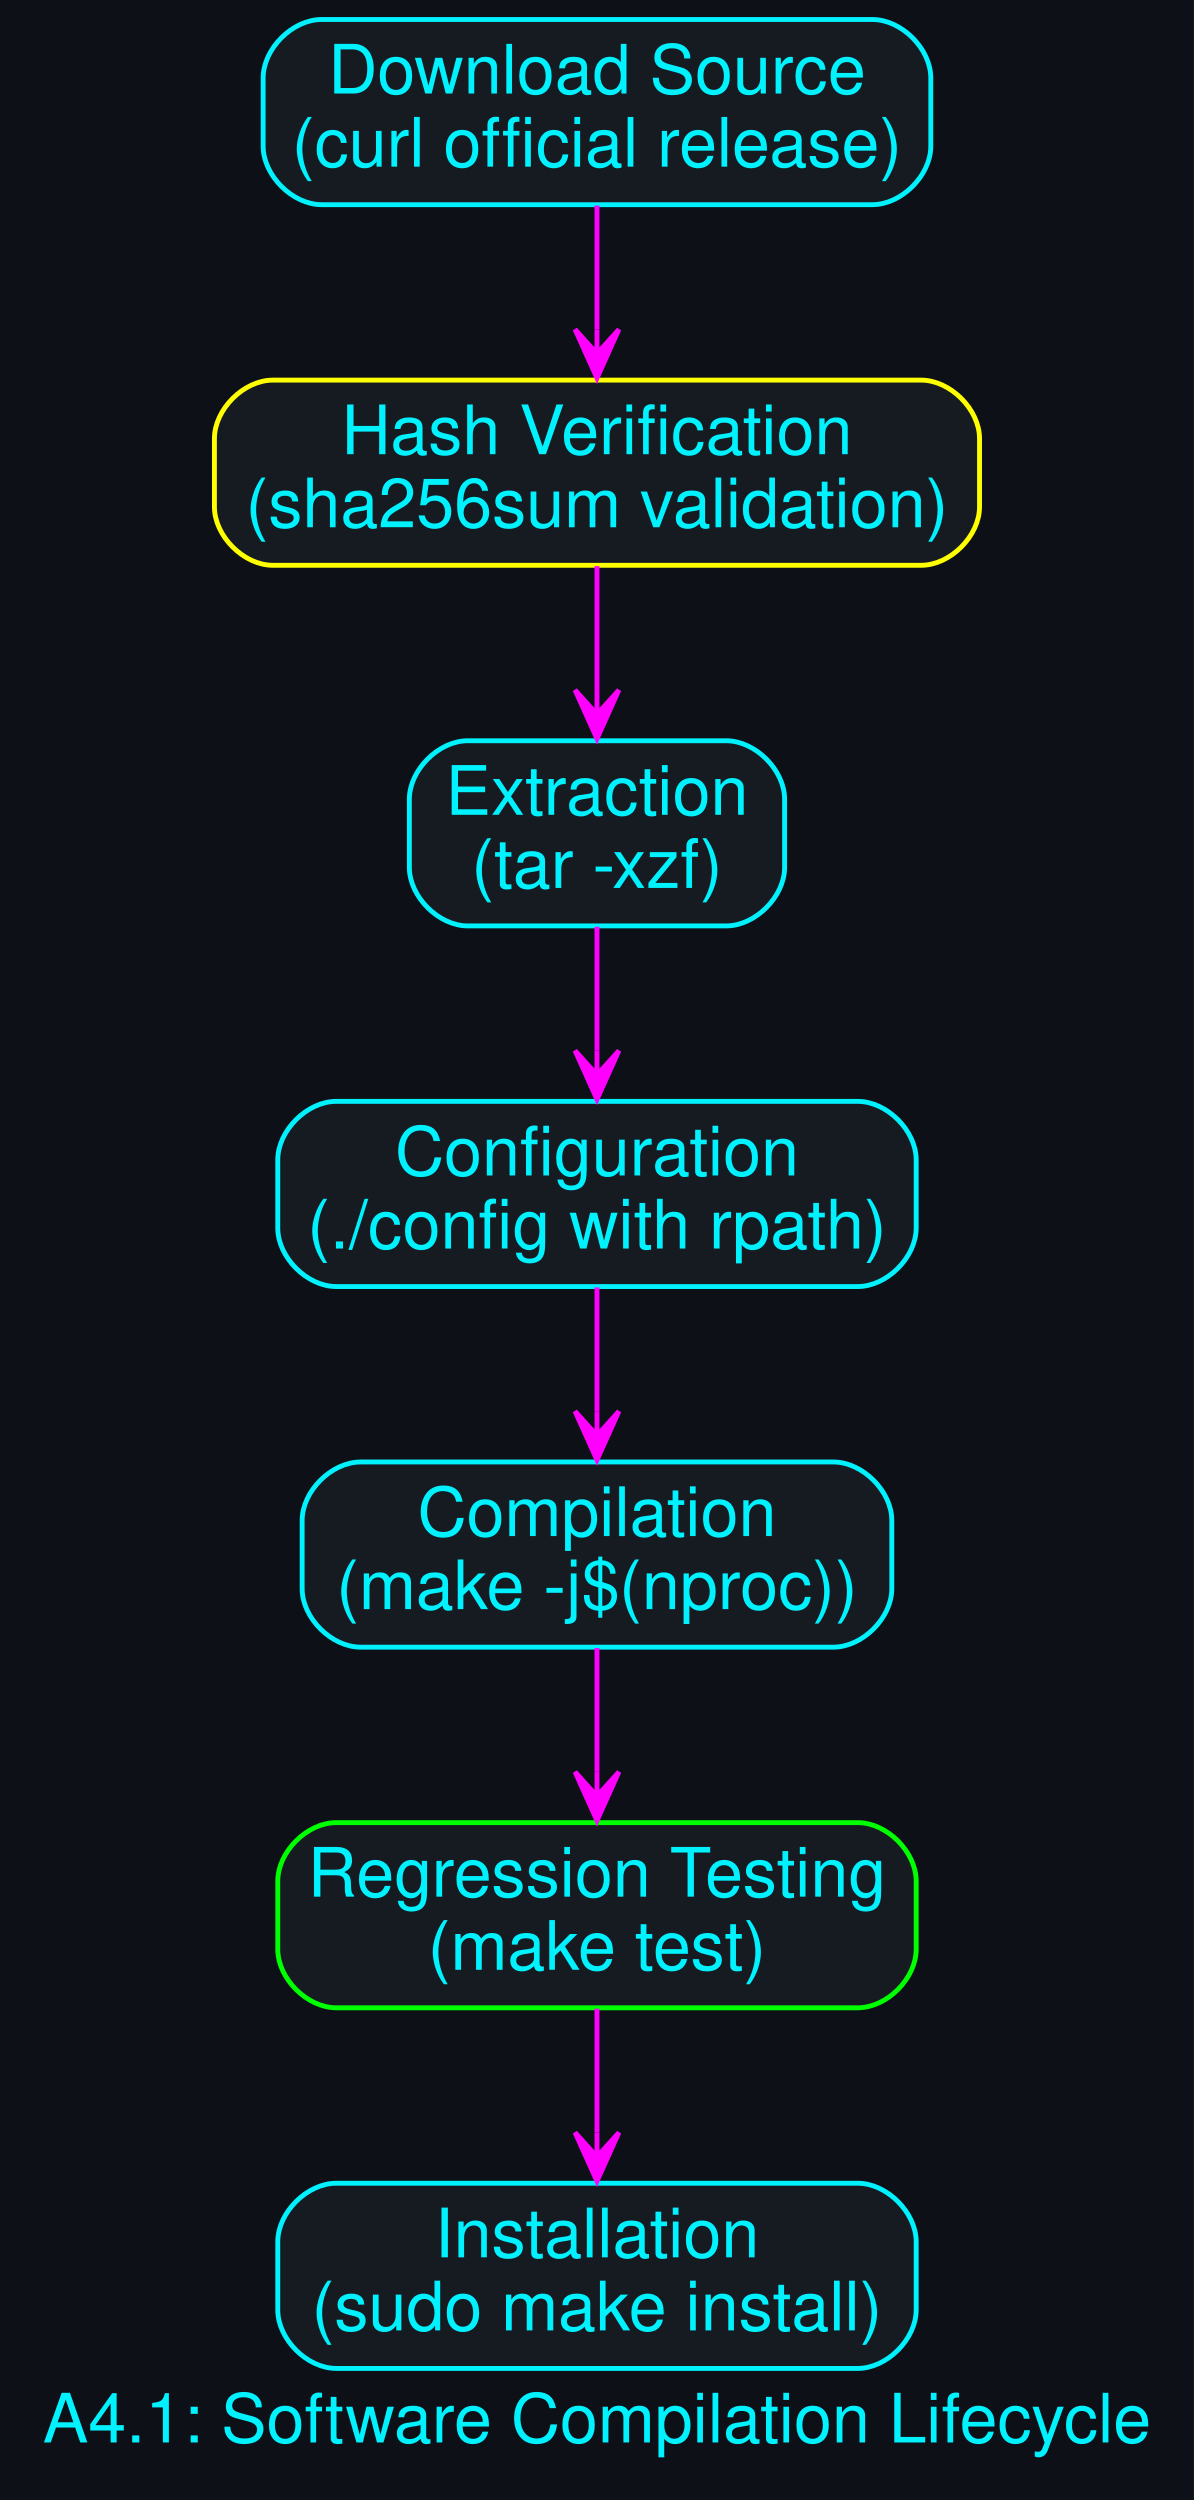
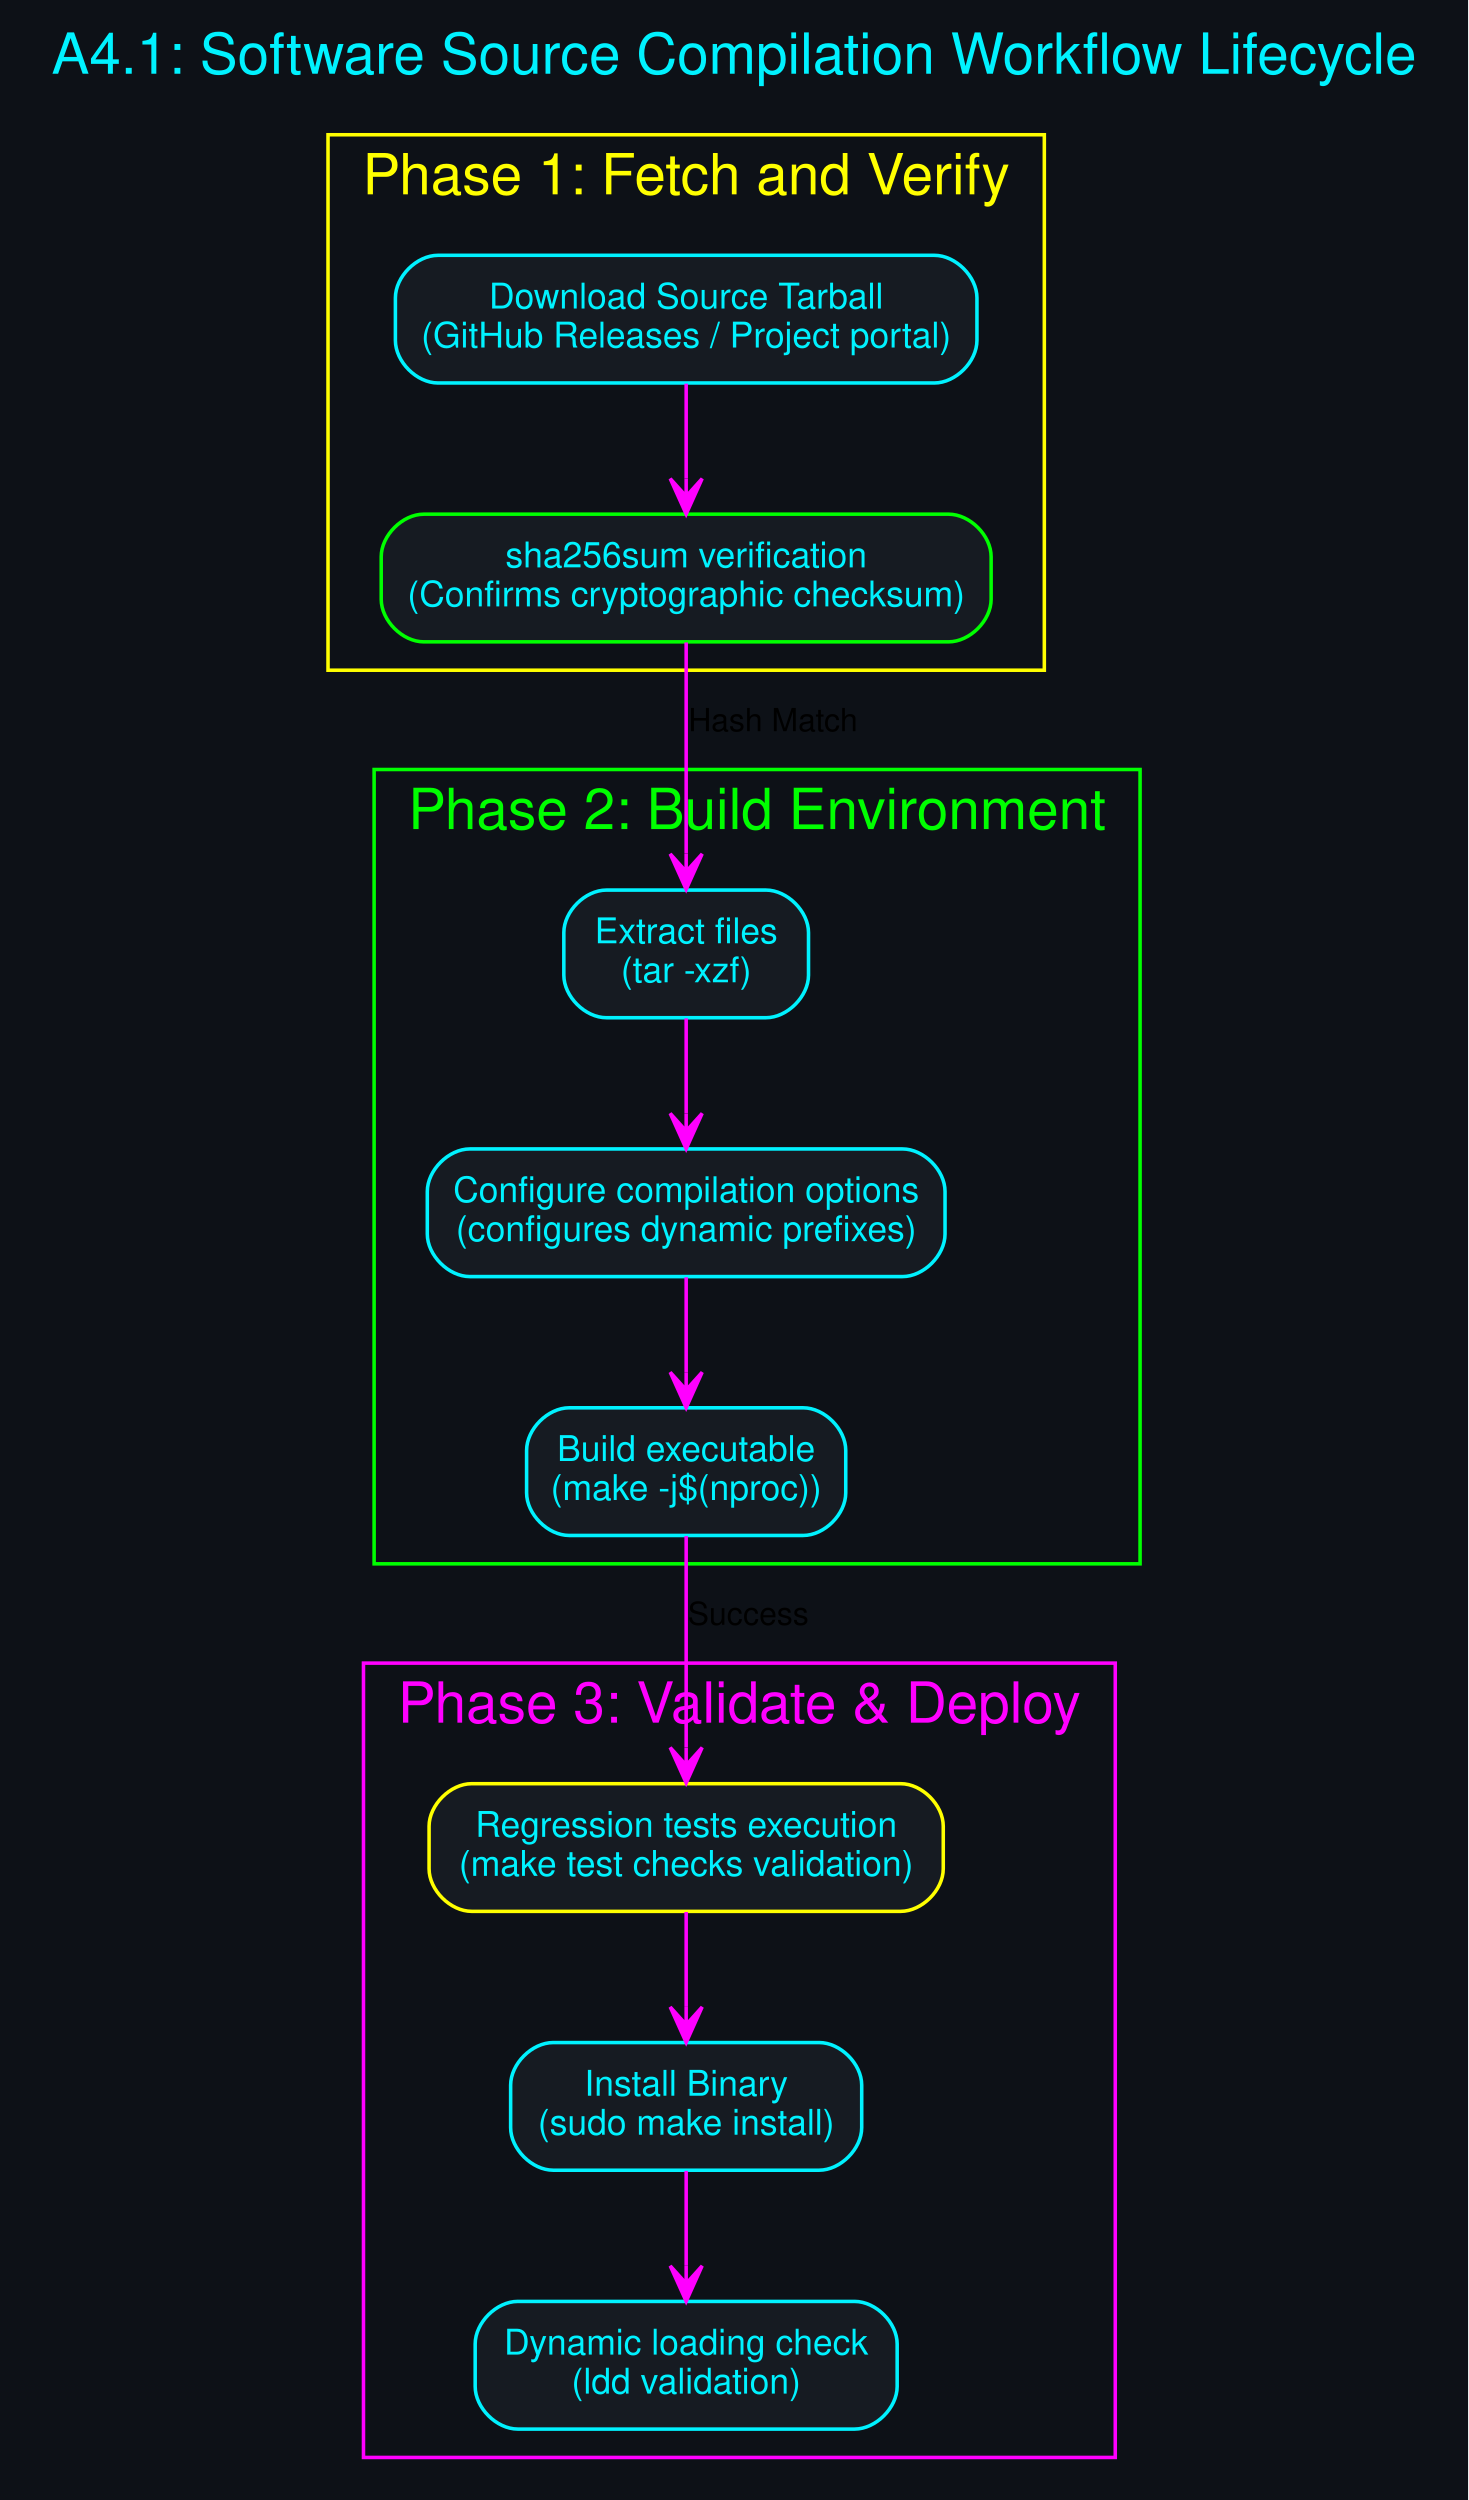
- <svg xmlns="http://www.w3.org/2000/svg" width="245pt" height="513pt" viewBox="0.00 0.00 245.00 513.00">
-   <g id="graph0" class="graph" transform="scale(1 1) rotate(0) translate(4 509)">
-     <polygon fill="#0d1117" stroke="transparent" points="-4,4 -4,-509 241,-509 241,4 -4,4" />
-     <text text-anchor="middle" x="118.5" y="-7.8" font-family="Helvetica,sans-Serif" font-size="14.00" fill="#00f2ff">A4.1: Software Compilation Lifecycle</text>
+ <svg xmlns="http://www.w3.org/2000/svg" width="414pt" height="705pt" viewBox="0.00 0.00 414.00 705.00">
+   <g id="graph0" class="graph" transform="scale(1 1) rotate(0) translate(4 701)">
+     <polygon fill="#0d1117" stroke="transparent" points="-4,4 -4,-701 410,-701 410,4 -4,4" />
+     <text text-anchor="middle" x="203" y="-680.2" font-family="Helvetica,sans-Serif" font-size="16.00" fill="#00f2ff">A4.1: Software Source Compilation Workflow Lifecycle</text>
+     <g id="clust1" class="cluster">
+       <polygon fill="#0d1117" stroke="#ffff00" points="88.5,-512 88.5,-663 290.5,-663 290.5,-512 88.5,-512" />
+       <text text-anchor="middle" x="189.5" y="-646.2" font-family="Helvetica,sans-Serif" font-size="16.00" fill="#ffff00">Phase 1: Fetch and Verify</text>
+     </g>
+     <g id="clust2" class="cluster">
+       <polygon fill="#0d1117" stroke="#00ff00" points="101.5,-260 101.5,-484 317.5,-484 317.5,-260 101.5,-260" />
+       <text text-anchor="middle" x="209.5" y="-467.2" font-family="Helvetica,sans-Serif" font-size="16.00" fill="#00ff00">Phase 2: Build Environment</text>
+     </g>
+     <g id="clust3" class="cluster">
+       <polygon fill="#0d1117" stroke="#ff00ff" points="98.5,-8 98.5,-232 310.5,-232 310.5,-8 98.5,-8" />
+       <text text-anchor="middle" x="204.5" y="-215.2" font-family="Helvetica,sans-Serif" font-size="16.00" fill="#ff00ff">Phase 3: Validate &amp; Deploy</text>
+     </g>
    <g id="node1" class="node">
-       <path fill="#161b22" stroke="#00f2ff" d="M175,-505C175,-505 62,-505 62,-505 56,-505 50,-499 50,-493 50,-493 50,-479 50,-479 50,-473 56,-467 62,-467 62,-467 175,-467 175,-467 181,-467 187,-473 187,-479 187,-479 187,-493 187,-493 187,-499 181,-505 175,-505" />
-       <text text-anchor="middle" x="118.5" y="-489.8" font-family="Helvetica,sans-Serif" font-size="14.00" fill="#00f2ff">Download Source</text>
-       <text text-anchor="middle" x="118.5" y="-474.8" font-family="Helvetica,sans-Serif" font-size="14.00" fill="#00f2ff">(curl official release)</text>
+       <path fill="#161b22" stroke="#00f2ff" d="M259.5,-629C259.5,-629 119.5,-629 119.5,-629 113.5,-629 107.5,-623 107.5,-617 107.5,-617 107.5,-605 107.5,-605 107.5,-599 113.5,-593 119.5,-593 119.5,-593 259.5,-593 259.5,-593 265.5,-593 271.5,-599 271.5,-605 271.5,-605 271.5,-617 271.5,-617 271.5,-623 265.5,-629 259.5,-629" />
+       <text text-anchor="middle" x="189.5" y="-614" font-family="Helvetica,sans-Serif" font-size="10.00" fill="#00f2ff">Download Source Tarball</text>
+       <text text-anchor="middle" x="189.5" y="-603" font-family="Helvetica,sans-Serif" font-size="10.00" fill="#00f2ff">(GitHub Releases / Project portal)</text>
    </g>
    <g id="node2" class="node">
-       <path fill="#161b22" stroke="#ffff00" d="M185,-431C185,-431 52,-431 52,-431 46,-431 40,-425 40,-419 40,-419 40,-405 40,-405 40,-399 46,-393 52,-393 52,-393 185,-393 185,-393 191,-393 197,-399 197,-405 197,-405 197,-419 197,-419 197,-425 191,-431 185,-431" />
-       <text text-anchor="middle" x="118.5" y="-415.8" font-family="Helvetica,sans-Serif" font-size="14.00" fill="#00f2ff">Hash Verification</text>
-       <text text-anchor="middle" x="118.5" y="-400.8" font-family="Helvetica,sans-Serif" font-size="14.00" fill="#00f2ff">(sha256sum validation)</text>
+       <path fill="#161b22" stroke="#00ff00" d="M263.5,-556C263.5,-556 115.5,-556 115.5,-556 109.5,-556 103.5,-550 103.5,-544 103.5,-544 103.5,-532 103.5,-532 103.5,-526 109.5,-520 115.5,-520 115.5,-520 263.5,-520 263.5,-520 269.5,-520 275.5,-526 275.5,-532 275.5,-532 275.5,-544 275.5,-544 275.5,-550 269.5,-556 263.5,-556" />
+       <text text-anchor="middle" x="189.5" y="-541" font-family="Helvetica,sans-Serif" font-size="10.00" fill="#00f2ff">sha256sum verification</text>
+       <text text-anchor="middle" x="189.5" y="-530" font-family="Helvetica,sans-Serif" font-size="10.00" fill="#00f2ff">(Confirms cryptographic checksum)</text>
    </g>
    <g id="edge1" class="edge">
-       <path fill="none" stroke="#ff00ff" d="M118.5,-466.83C118.5,-459.13 118.5,-449.97 118.5,-441.42" />
-       <polygon fill="#ff00ff" stroke="#ff00ff" points="118.5,-431.41 123,-441.41 118.5,-436.41 118.5,-441.41 118.5,-441.41 118.5,-441.41 118.5,-436.41 114,-441.41 118.5,-431.41 118.5,-431.41" />
+       <path fill="none" stroke="#ff00ff" d="M189.5,-592.81C189.5,-584.79 189.5,-575.05 189.5,-566.07" />
+       <polygon fill="#ff00ff" stroke="#ff00ff" points="189.5,-556.03 194,-566.03 189.5,-561.03 189.5,-566.03 189.5,-566.03 189.5,-566.03 189.5,-561.03 185,-566.03 189.5,-556.03 189.5,-556.03" />
    </g>
    <g id="node3" class="node">
-       <path fill="#161b22" stroke="#00f2ff" d="M145,-357C145,-357 92,-357 92,-357 86,-357 80,-351 80,-345 80,-345 80,-331 80,-331 80,-325 86,-319 92,-319 92,-319 145,-319 145,-319 151,-319 157,-325 157,-331 157,-331 157,-345 157,-345 157,-351 151,-357 145,-357" />
-       <text text-anchor="middle" x="118.5" y="-341.8" font-family="Helvetica,sans-Serif" font-size="14.00" fill="#00f2ff">Extraction</text>
-       <text text-anchor="middle" x="118.5" y="-326.8" font-family="Helvetica,sans-Serif" font-size="14.00" fill="#00f2ff">(tar -xzf)</text>
+       <path fill="#161b22" stroke="#00f2ff" d="M212,-450C212,-450 167,-450 167,-450 161,-450 155,-444 155,-438 155,-438 155,-426 155,-426 155,-420 161,-414 167,-414 167,-414 212,-414 212,-414 218,-414 224,-420 224,-426 224,-426 224,-438 224,-438 224,-444 218,-450 212,-450" />
+       <text text-anchor="middle" x="189.5" y="-435" font-family="Helvetica,sans-Serif" font-size="10.00" fill="#00f2ff">Extract files</text>
+       <text text-anchor="middle" x="189.5" y="-424" font-family="Helvetica,sans-Serif" font-size="10.00" fill="#00f2ff">(tar -xzf)</text>
+     </g>
+     <g id="edge6" class="edge">
+       <path fill="none" stroke="#ff00ff" d="M189.5,-519.83C189.5,-503.64 189.5,-479.13 189.5,-460.27" />
+       <polygon fill="#ff00ff" stroke="#ff00ff" points="189.5,-450.2 194,-460.2 189.5,-455.2 189.5,-460.2 189.5,-460.2 189.5,-460.2 189.5,-455.2 185,-460.2 189.5,-450.2 189.5,-450.2" />
+       <text text-anchor="middle" x="214" y="-494.8" font-family="Helvetica,sans-Serif" font-size="9.00">Hash Match</text>
+     </g>
+     <g id="node4" class="node">
+       <path fill="#161b22" stroke="#00f2ff" d="M250.5,-377C250.5,-377 128.5,-377 128.5,-377 122.5,-377 116.5,-371 116.5,-365 116.5,-365 116.5,-353 116.5,-353 116.5,-347 122.5,-341 128.5,-341 128.5,-341 250.5,-341 250.5,-341 256.5,-341 262.5,-347 262.5,-353 262.5,-353 262.5,-365 262.5,-365 262.5,-371 256.5,-377 250.5,-377" />
+       <text text-anchor="middle" x="189.5" y="-362" font-family="Helvetica,sans-Serif" font-size="10.00" fill="#00f2ff">Configure compilation options</text>
+       <text text-anchor="middle" x="189.5" y="-351" font-family="Helvetica,sans-Serif" font-size="10.00" fill="#00f2ff">(configures dynamic prefixes)</text>
    </g>
    <g id="edge2" class="edge">
-       <path fill="none" stroke="#ff00ff" d="M118.5,-392.83C118.5,-385.13 118.5,-375.97 118.5,-367.42" />
-       <polygon fill="#ff00ff" stroke="#ff00ff" points="118.5,-357.41 123,-367.41 118.5,-362.41 118.5,-367.41 118.5,-367.41 118.5,-367.41 118.5,-362.41 114,-367.41 118.5,-357.41 118.5,-357.41" />
+       <path fill="none" stroke="#ff00ff" d="M189.5,-413.81C189.5,-405.79 189.5,-396.05 189.5,-387.07" />
+       <polygon fill="#ff00ff" stroke="#ff00ff" points="189.5,-377.03 194,-387.03 189.5,-382.03 189.5,-387.03 189.5,-387.03 189.5,-387.03 189.5,-382.03 185,-387.03 189.5,-377.03 189.5,-377.03" />
    </g>
-     <g id="node4" class="node">
-       <path fill="#161b22" stroke="#00f2ff" d="M172,-283C172,-283 65,-283 65,-283 59,-283 53,-277 53,-271 53,-271 53,-257 53,-257 53,-251 59,-245 65,-245 65,-245 172,-245 172,-245 178,-245 184,-251 184,-257 184,-257 184,-271 184,-271 184,-277 178,-283 172,-283" />
-       <text text-anchor="middle" x="118.5" y="-267.8" font-family="Helvetica,sans-Serif" font-size="14.00" fill="#00f2ff">Configuration</text>
-       <text text-anchor="middle" x="118.5" y="-252.8" font-family="Helvetica,sans-Serif" font-size="14.00" fill="#00f2ff">(./config with rpath)</text>
+     <g id="node5" class="node">
+       <path fill="#161b22" stroke="#00f2ff" d="M222.5,-304C222.5,-304 156.5,-304 156.5,-304 150.5,-304 144.5,-298 144.5,-292 144.5,-292 144.5,-280 144.5,-280 144.5,-274 150.5,-268 156.5,-268 156.5,-268 222.5,-268 222.5,-268 228.5,-268 234.5,-274 234.5,-280 234.5,-280 234.5,-292 234.5,-292 234.5,-298 228.5,-304 222.5,-304" />
+       <text text-anchor="middle" x="189.5" y="-289" font-family="Helvetica,sans-Serif" font-size="10.00" fill="#00f2ff">Build executable</text>
+       <text text-anchor="middle" x="189.5" y="-278" font-family="Helvetica,sans-Serif" font-size="10.00" fill="#00f2ff">(make -j$(nproc))</text>
    </g>
    <g id="edge3" class="edge">
-       <path fill="none" stroke="#ff00ff" d="M118.5,-318.83C118.5,-311.13 118.5,-301.97 118.5,-293.42" />
-       <polygon fill="#ff00ff" stroke="#ff00ff" points="118.5,-283.41 123,-293.41 118.5,-288.41 118.5,-293.41 118.5,-293.41 118.5,-293.41 118.5,-288.41 114,-293.41 118.5,-283.41 118.5,-283.41" />
+       <path fill="none" stroke="#ff00ff" d="M189.5,-340.81C189.5,-332.79 189.5,-323.05 189.5,-314.07" />
+       <polygon fill="#ff00ff" stroke="#ff00ff" points="189.5,-304.03 194,-314.03 189.5,-309.03 189.5,-314.03 189.5,-314.03 189.5,-314.03 189.5,-309.03 185,-314.03 189.5,-304.03 189.5,-304.03" />
    </g>
-     <g id="node5" class="node">
-       <path fill="#161b22" stroke="#00f2ff" d="M167,-209C167,-209 70,-209 70,-209 64,-209 58,-203 58,-197 58,-197 58,-183 58,-183 58,-177 64,-171 70,-171 70,-171 167,-171 167,-171 173,-171 179,-177 179,-183 179,-183 179,-197 179,-197 179,-203 173,-209 167,-209" />
-       <text text-anchor="middle" x="118.5" y="-193.8" font-family="Helvetica,sans-Serif" font-size="14.00" fill="#00f2ff">Compilation</text>
-       <text text-anchor="middle" x="118.5" y="-178.8" font-family="Helvetica,sans-Serif" font-size="14.00" fill="#00f2ff">(make -j$(nproc))</text>
+     <g id="node6" class="node">
+       <path fill="#161b22" stroke="#ffff00" d="M250,-198C250,-198 129,-198 129,-198 123,-198 117,-192 117,-186 117,-186 117,-174 117,-174 117,-168 123,-162 129,-162 129,-162 250,-162 250,-162 256,-162 262,-168 262,-174 262,-174 262,-186 262,-186 262,-192 256,-198 250,-198" />
+       <text text-anchor="middle" x="189.5" y="-183" font-family="Helvetica,sans-Serif" font-size="10.00" fill="#00f2ff">Regression tests execution</text>
+       <text text-anchor="middle" x="189.5" y="-172" font-family="Helvetica,sans-Serif" font-size="10.00" fill="#00f2ff">(make test checks validation)</text>
+     </g>
+     <g id="edge7" class="edge">
+       <path fill="none" stroke="#ff00ff" d="M189.5,-267.83C189.5,-251.64 189.5,-227.13 189.5,-208.27" />
+       <polygon fill="#ff00ff" stroke="#ff00ff" points="189.5,-198.2 194,-208.2 189.5,-203.2 189.5,-208.2 189.5,-208.2 189.5,-208.2 189.5,-203.2 185,-208.2 189.5,-198.2 189.5,-198.2" />
+       <text text-anchor="middle" x="207" y="-242.8" font-family="Helvetica,sans-Serif" font-size="9.00">Success</text>
+     </g>
+     <g id="node7" class="node">
+       <path fill="#161b22" stroke="#00f2ff" d="M227,-125C227,-125 152,-125 152,-125 146,-125 140,-119 140,-113 140,-113 140,-101 140,-101 140,-95 146,-89 152,-89 152,-89 227,-89 227,-89 233,-89 239,-95 239,-101 239,-101 239,-113 239,-113 239,-119 233,-125 227,-125" />
+       <text text-anchor="middle" x="189.5" y="-110" font-family="Helvetica,sans-Serif" font-size="10.00" fill="#00f2ff">Install Binary</text>
+       <text text-anchor="middle" x="189.5" y="-99" font-family="Helvetica,sans-Serif" font-size="10.00" fill="#00f2ff">(sudo make install)</text>
    </g>
    <g id="edge4" class="edge">
-       <path fill="none" stroke="#ff00ff" d="M118.5,-244.83C118.5,-237.13 118.5,-227.97 118.5,-219.42" />
-       <polygon fill="#ff00ff" stroke="#ff00ff" points="118.5,-209.41 123,-219.41 118.5,-214.41 118.5,-219.41 118.5,-219.41 118.5,-219.41 118.5,-214.41 114,-219.41 118.5,-209.41 118.5,-209.41" />
+       <path fill="none" stroke="#ff00ff" d="M189.5,-161.81C189.5,-153.79 189.5,-144.05 189.5,-135.07" />
+       <polygon fill="#ff00ff" stroke="#ff00ff" points="189.5,-125.03 194,-135.03 189.5,-130.03 189.5,-135.03 189.5,-135.03 189.5,-135.03 189.5,-130.03 185,-135.03 189.5,-125.03 189.5,-125.03" />
    </g>
-     <g id="node6" class="node">
-       <path fill="#161b22" stroke="#00ff00" d="M172,-135C172,-135 65,-135 65,-135 59,-135 53,-129 53,-123 53,-123 53,-109 53,-109 53,-103 59,-97 65,-97 65,-97 172,-97 172,-97 178,-97 184,-103 184,-109 184,-109 184,-123 184,-123 184,-129 178,-135 172,-135" />
-       <text text-anchor="middle" x="118.5" y="-119.8" font-family="Helvetica,sans-Serif" font-size="14.00" fill="#00f2ff">Regression Testing</text>
-       <text text-anchor="middle" x="118.5" y="-104.8" font-family="Helvetica,sans-Serif" font-size="14.00" fill="#00f2ff">(make test)</text>
+     <g id="node8" class="node">
+       <path fill="#161b22" stroke="#00f2ff" d="M237,-52C237,-52 142,-52 142,-52 136,-52 130,-46 130,-40 130,-40 130,-28 130,-28 130,-22 136,-16 142,-16 142,-16 237,-16 237,-16 243,-16 249,-22 249,-28 249,-28 249,-40 249,-40 249,-46 243,-52 237,-52" />
+       <text text-anchor="middle" x="189.5" y="-37" font-family="Helvetica,sans-Serif" font-size="10.00" fill="#00f2ff">Dynamic loading check</text>
+       <text text-anchor="middle" x="189.5" y="-26" font-family="Helvetica,sans-Serif" font-size="10.00" fill="#00f2ff">(ldd validation)</text>
    </g>
    <g id="edge5" class="edge">
-       <path fill="none" stroke="#ff00ff" d="M118.5,-170.83C118.5,-163.13 118.5,-153.97 118.5,-145.42" />
-       <polygon fill="#ff00ff" stroke="#ff00ff" points="118.5,-135.41 123,-145.41 118.5,-140.41 118.5,-145.41 118.5,-145.41 118.5,-145.41 118.5,-140.41 114,-145.41 118.5,-135.41 118.5,-135.41" />
-     </g>
-     <g id="node7" class="node">
-       <path fill="#161b22" stroke="#00f2ff" d="M172,-61C172,-61 65,-61 65,-61 59,-61 53,-55 53,-49 53,-49 53,-35 53,-35 53,-29 59,-23 65,-23 65,-23 172,-23 172,-23 178,-23 184,-29 184,-35 184,-35 184,-49 184,-49 184,-55 178,-61 172,-61" />
-       <text text-anchor="middle" x="118.5" y="-45.8" font-family="Helvetica,sans-Serif" font-size="14.00" fill="#00f2ff">Installation</text>
-       <text text-anchor="middle" x="118.5" y="-30.8" font-family="Helvetica,sans-Serif" font-size="14.00" fill="#00f2ff">(sudo make install)</text>
-     </g>
-     <g id="edge6" class="edge">
-       <path fill="none" stroke="#ff00ff" d="M118.5,-96.83C118.5,-89.13 118.5,-79.97 118.5,-71.42" />
-       <polygon fill="#ff00ff" stroke="#ff00ff" points="118.5,-61.41 123,-71.41 118.5,-66.41 118.5,-71.41 118.5,-71.41 118.5,-71.41 118.5,-66.41 114,-71.41 118.5,-61.41 118.5,-61.41" />
+       <path fill="none" stroke="#ff00ff" d="M189.5,-88.81C189.5,-80.79 189.5,-71.05 189.5,-62.07" />
+       <polygon fill="#ff00ff" stroke="#ff00ff" points="189.5,-52.03 194,-62.03 189.5,-57.03 189.5,-62.03 189.5,-62.03 189.5,-62.03 189.5,-57.03 185,-62.03 189.5,-52.03 189.5,-52.03" />
    </g>
  </g>
</svg>
